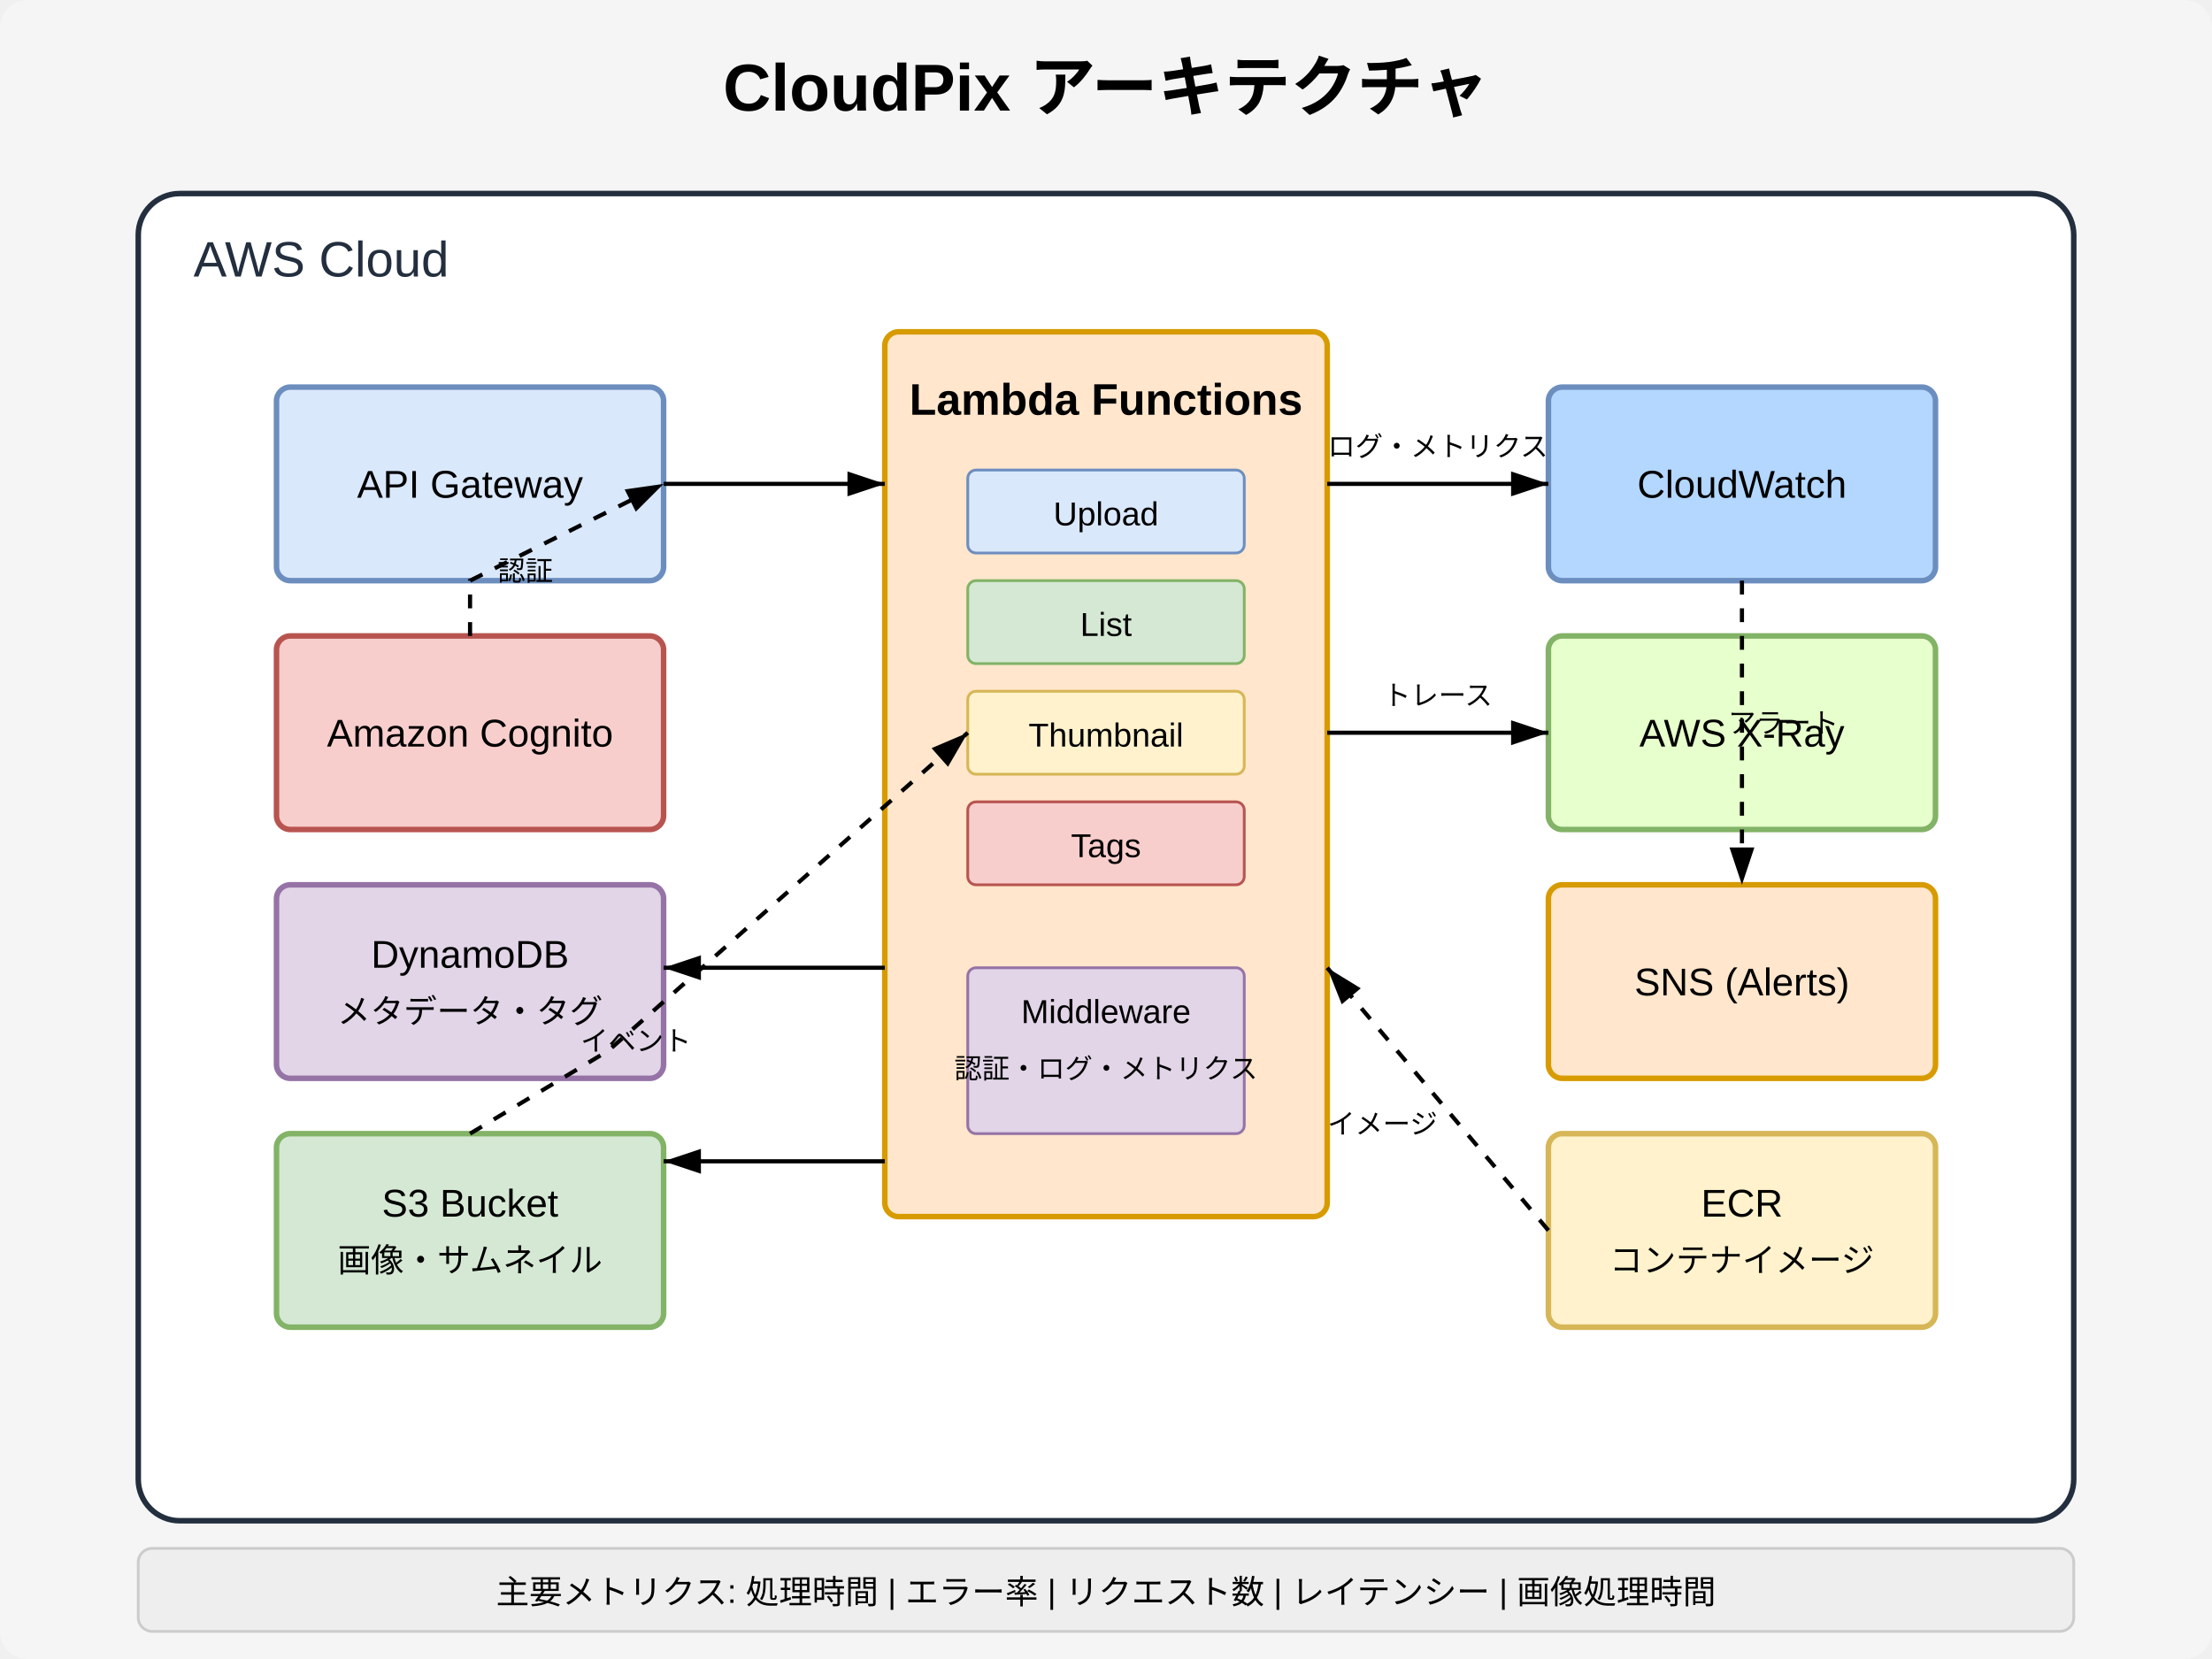
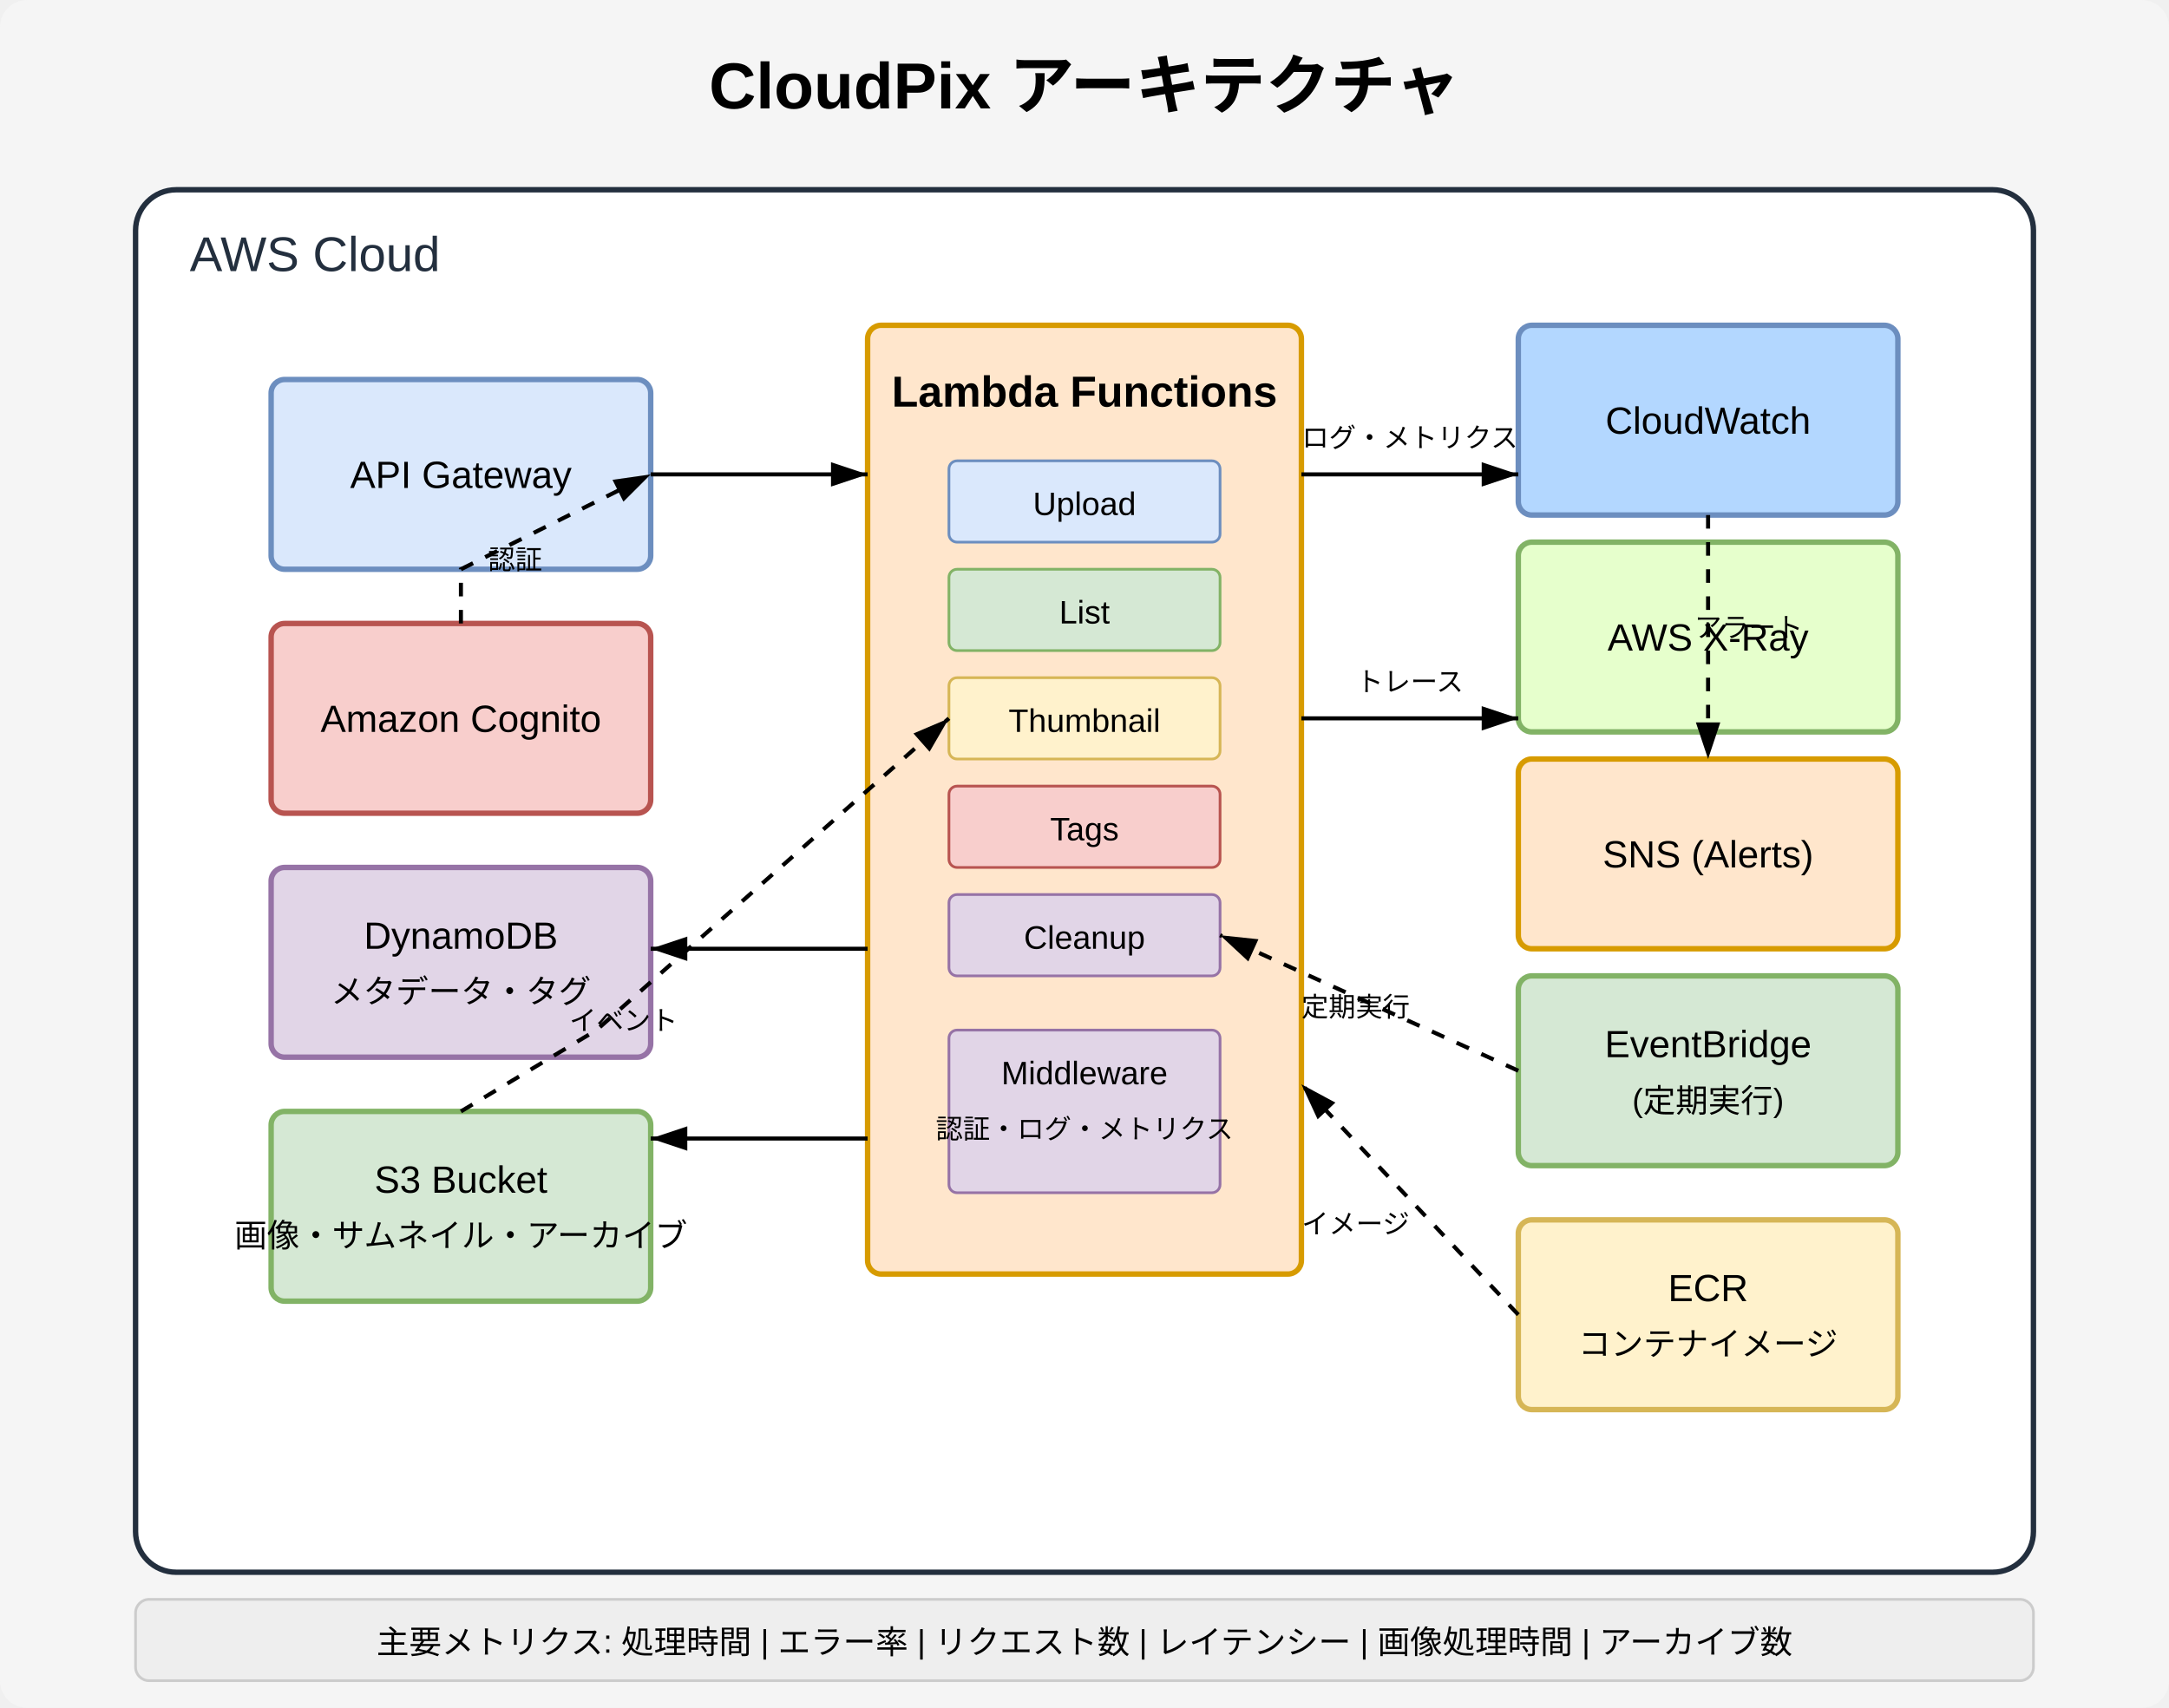
- <svg xmlns="http://www.w3.org/2000/svg" viewBox="0 0 800 600">
-   <rect width="800" height="600" fill="#f5f5f5" rx="10" ry="10" />
+ <svg xmlns="http://www.w3.org/2000/svg" viewBox="0 0 800 630">
+   <rect width="800" height="630" fill="#f5f5f5" rx="10" ry="10" />
  <text x="400" y="40" font-family="Arial" font-size="24" text-anchor="middle" font-weight="bold">CloudPix アーキテクチャ</text>
-   <rect x="50" y="70" width="700" height="480" fill="#ffffff" stroke="#232F3E" stroke-width="2" rx="15" ry="15" />
+   <rect x="50" y="70" width="700" height="510" fill="#ffffff" stroke="#232F3E" stroke-width="2" rx="15" ry="15" />
  <text x="70" y="100" font-family="Arial" font-size="18" fill="#232F3E">AWS Cloud</text>
  <rect x="100" y="140" width="140" height="70" fill="#DAE8FC" stroke="#6C8EBF" stroke-width="2" rx="5" ry="5" />
  <text x="170" y="180" font-family="Arial" font-size="14" text-anchor="middle">API Gateway</text>
-   <rect x="320" y="120" width="160" height="320" fill="#FFE6CC" stroke="#D79B00" stroke-width="2" rx="5" ry="5" />
+   <rect x="320" y="120" width="160" height="350" fill="#FFE6CC" stroke="#D79B00" stroke-width="2" rx="5" ry="5" />
  <text x="400" y="150" font-family="Arial" font-size="16" text-anchor="middle" font-weight="bold">Lambda Functions</text>
  <rect x="350" y="170" width="100" height="30" fill="#dae8fc" stroke="#6c8ebf" stroke-width="1" rx="3" ry="3" />
  <text x="400" y="190" font-family="Arial" font-size="12" text-anchor="middle">Upload</text>
  <rect x="350" y="210" width="100" height="30" fill="#d5e8d4" stroke="#82b366" stroke-width="1" rx="3" ry="3" />
  <text x="400" y="230" font-family="Arial" font-size="12" text-anchor="middle">List</text>
  <rect x="350" y="250" width="100" height="30" fill="#fff2cc" stroke="#d6b656" stroke-width="1" rx="3" ry="3" />
  <text x="400" y="270" font-family="Arial" font-size="12" text-anchor="middle">Thumbnail</text>
  <rect x="350" y="290" width="100" height="30" fill="#f8cecc" stroke="#b85450" stroke-width="1" rx="3" ry="3" />
  <text x="400" y="310" font-family="Arial" font-size="12" text-anchor="middle">Tags</text>
-   <rect x="350" y="350" width="100" height="60" fill="#e1d5e7" stroke="#9673a6" stroke-width="1" rx="3" ry="3" />
-   <text x="400" y="370" font-family="Arial" font-size="12" text-anchor="middle">Middleware</text>
-   <text x="400" y="390" font-family="Arial" font-size="10" text-anchor="middle">認証・ログ・メトリクス</text>
-   <rect x="560" y="140" width="140" height="70" fill="#B3D7FF" stroke="#6C8EBF" stroke-width="2" rx="5" ry="5" />
-   <text x="630" y="180" font-family="Arial" font-size="14" text-anchor="middle">CloudWatch</text>
-   <rect x="560" y="230" width="140" height="70" fill="#E6FFCC" stroke="#82B366" stroke-width="2" rx="5" ry="5" />
-   <text x="630" y="270" font-family="Arial" font-size="14" text-anchor="middle">AWS X-Ray</text>
-   <rect x="560" y="320" width="140" height="70" fill="#FFE6CC" stroke="#D79B00" stroke-width="2" rx="5" ry="5" />
-   <text x="630" y="360" font-family="Arial" font-size="14" text-anchor="middle">SNS (Alerts)</text>
+   <rect x="350" y="330" width="100" height="30" fill="#e1d5e7" stroke="#9673a6" stroke-width="1" rx="3" ry="3" />
+   <text x="400" y="350" font-family="Arial" font-size="12" text-anchor="middle">Cleanup</text>
+   <rect x="350" y="380" width="100" height="60" fill="#e1d5e7" stroke="#9673a6" stroke-width="1" rx="3" ry="3" />
+   <text x="400" y="400" font-family="Arial" font-size="12" text-anchor="middle">Middleware</text>
+   <text x="400" y="420" font-family="Arial" font-size="10" text-anchor="middle">認証・ログ・メトリクス</text>
+   <rect x="560" y="120" width="140" height="70" fill="#B3D7FF" stroke="#6C8EBF" stroke-width="2" rx="5" ry="5" />
+   <text x="630" y="160" font-family="Arial" font-size="14" text-anchor="middle">CloudWatch</text>
+   <rect x="560" y="200" width="140" height="70" fill="#E6FFCC" stroke="#82B366" stroke-width="2" rx="5" ry="5" />
+   <text x="630" y="240" font-family="Arial" font-size="14" text-anchor="middle">AWS X-Ray</text>
+   <rect x="560" y="280" width="140" height="70" fill="#FFE6CC" stroke="#D79B00" stroke-width="2" rx="5" ry="5" />
+   <text x="630" y="320" font-family="Arial" font-size="14" text-anchor="middle">SNS (Alerts)</text>
+   <rect x="560" y="360" width="140" height="70" fill="#D5E8D4" stroke="#82B366" stroke-width="2" rx="5" ry="5" />
+   <text x="630" y="390" font-family="Arial" font-size="14" text-anchor="middle">EventBridge</text>
+   <text x="630" y="410" font-family="Arial" font-size="12" text-anchor="middle">(定期実行)</text>
  <rect x="100" y="230" width="140" height="70" fill="#F8CECC" stroke="#B85450" stroke-width="2" rx="5" ry="5" />
  <text x="170" y="270" font-family="Arial" font-size="14" text-anchor="middle">Amazon Cognito</text>
  <rect x="100" y="320" width="140" height="70" fill="#E1D5E7" stroke="#9673A6" stroke-width="2" rx="5" ry="5" />
  <text x="170" y="350" font-family="Arial" font-size="14" text-anchor="middle">DynamoDB</text>
  <text x="170" y="370" font-family="Arial" font-size="12" text-anchor="middle">メタデータ・タグ</text>
  <rect x="100" y="410" width="140" height="70" fill="#D5E8D4" stroke="#82B366" stroke-width="2" rx="5" ry="5" />
  <text x="170" y="440" font-family="Arial" font-size="14" text-anchor="middle">S3 Bucket</text>
-   <text x="170" y="460" font-family="Arial" font-size="12" text-anchor="middle">画像・サムネイル</text>
-   <rect x="560" y="410" width="140" height="70" fill="#FFF2CC" stroke="#D6B656" stroke-width="2" rx="5" ry="5" />
-   <text x="630" y="440" font-family="Arial" font-size="14" text-anchor="middle">ECR</text>
-   <text x="630" y="460" font-family="Arial" font-size="12" text-anchor="middle">コンテナイメージ</text>
+   <text x="170" y="460" font-family="Arial" font-size="12" text-anchor="middle">画像・サムネイル・アーカイブ</text>
+   <rect x="560" y="450" width="140" height="70" fill="#FFF2CC" stroke="#D6B656" stroke-width="2" rx="5" ry="5" />
+   <text x="630" y="480" font-family="Arial" font-size="14" text-anchor="middle">ECR</text>
+   <text x="630" y="500" font-family="Arial" font-size="12" text-anchor="middle">コンテナイメージ</text>
  <path d="M 240 175 L 320 175" stroke="#000000" stroke-width="1.5" fill="none" marker-end="url(#arrow)" />
  <path d="M 170 230 L 170 210 L 240 175" stroke="#000000" stroke-width="1.5" fill="none" stroke-dasharray="5,5" marker-end="url(#arrow)" />
  <text x="190" y="210" font-family="Arial" font-size="10" text-anchor="middle">認証</text>
  <path d="M 320 350 L 240 350" stroke="#000000" stroke-width="1.5" fill="none" marker-end="url(#arrow)" />
  <path d="M 320 420 L 240 420" stroke="#000000" stroke-width="1.5" fill="none" marker-end="url(#arrow)" />
  <path d="M 170 410 L 220 380 L 350 265" stroke="#000000" stroke-width="1.5" fill="none" stroke-dasharray="5,5" marker-end="url(#arrow)" />
  <text x="230" y="380" font-family="Arial" font-size="10" text-anchor="middle">イベント</text>
  <path d="M 480 175 L 560 175" stroke="#000000" stroke-width="1.5" fill="none" marker-end="url(#arrow)" />
  <text x="520" y="165" font-family="Arial" font-size="10" text-anchor="middle">ログ・メトリクス</text>
  <path d="M 480 265 L 560 265" stroke="#000000" stroke-width="1.5" fill="none" marker-end="url(#arrow)" />
  <text x="520" y="255" font-family="Arial" font-size="10" text-anchor="middle">トレース</text>
-   <path d="M 630 210 L 630 320" stroke="#000000" stroke-width="1.5" fill="none" stroke-dasharray="5,5" marker-end="url(#arrow)" />
-   <text x="645" y="265" font-family="Arial" font-size="10" text-anchor="middle">アラート</text>
-   <path d="M 560 445 L 480 350" stroke="#000000" stroke-width="1.5" fill="none" stroke-dasharray="5,5" marker-end="url(#arrow)" />
-   <text x="500" y="410" font-family="Arial" font-size="10" text-anchor="middle">イメージ</text>
+   <path d="M 630 190 L 630 280" stroke="#000000" stroke-width="1.5" fill="none" stroke-dasharray="5,5" marker-end="url(#arrow)" />
+   <text x="645" y="235" font-family="Arial" font-size="10" text-anchor="middle">アラート</text>
+   <path d="M 560 395 L 450 345" stroke="#000000" stroke-width="1.5" fill="none" stroke-dasharray="5,5" marker-end="url(#arrow)" />
+   <text x="500" y="375" font-family="Arial" font-size="10" text-anchor="middle">定期実行</text>
+   <path d="M 560 485 L 480 400" stroke="#000000" stroke-width="1.5" fill="none" stroke-dasharray="5,5" marker-end="url(#arrow)" />
+   <text x="500" y="455" font-family="Arial" font-size="10" text-anchor="middle">イメージ</text>
  <defs>
    <marker id="arrow" markerWidth="10" markerHeight="10" refX="9" refY="3" orient="auto" markerUnits="strokeWidth">
      <path d="M0,0 L0,6 L9,3 z" fill="#000000" />
    </marker>
  </defs>
-   <rect x="50" y="560" width="700" height="30" fill="#EEEEEE" stroke="#CCCCCC" stroke-width="1" rx="5" ry="5" />
-   <text x="400" y="580" font-family="Arial" font-size="12" text-anchor="middle">
-     主要メトリクス: 処理時間 | エラー率 | リクエスト数 | レイテンシー | 画像処理時間
+   <rect x="50" y="590" width="700" height="30" fill="#EEEEEE" stroke="#CCCCCC" stroke-width="1" rx="5" ry="5" />
+   <text x="400" y="610" font-family="Arial" font-size="12" text-anchor="middle">
+     主要メトリクス: 処理時間 | エラー率 | リクエスト数 | レイテンシー | 画像処理時間 | アーカイブ数
  </text>
</svg>
